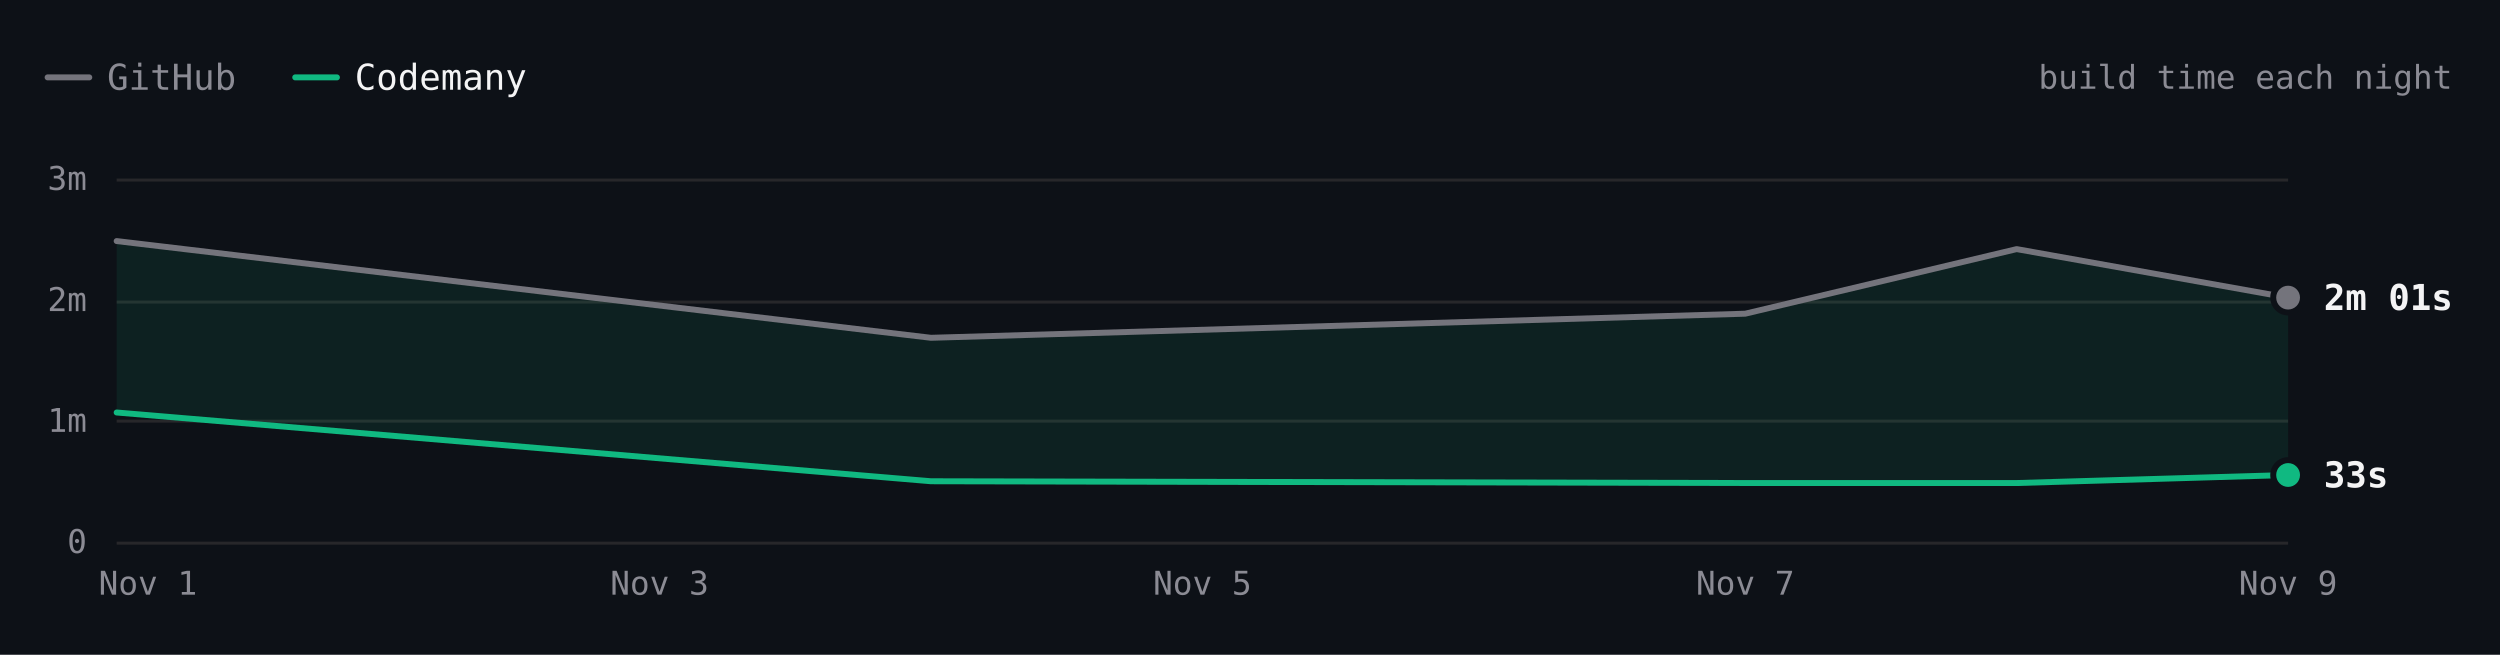
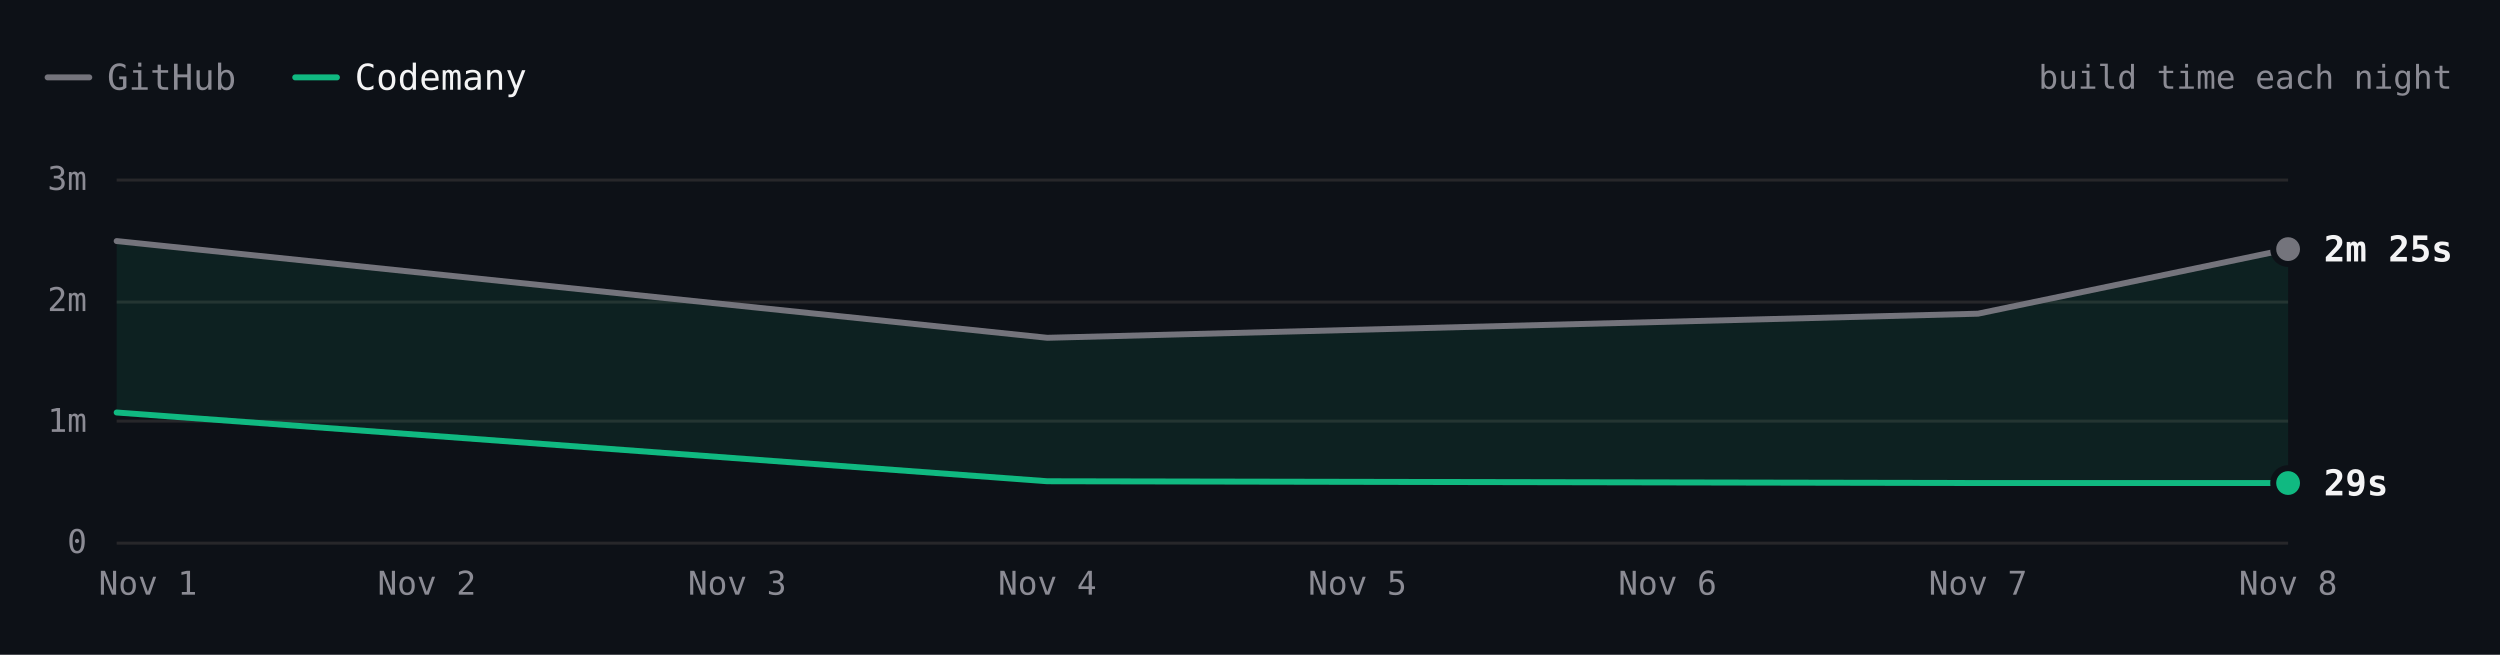
- <svg xmlns="http://www.w3.org/2000/svg" viewBox="0 0 840 220" width="840" height="220" role="img" aria-label="Hugo build time each night over 5 nights. Latest: GitHub 2m 01s, Codemany 33s. Overall: 4.0× faster." font-family="'JetBrains Mono', ui-monospace, SFMono-Regular, Menlo, monospace" style="max-width:100%;height:auto;font-variant-numeric:tabular-nums">
+ <svg xmlns="http://www.w3.org/2000/svg" viewBox="0 0 840 220" width="840" height="220" role="img" aria-label="Hugo build time each night over 4 nights. Latest: GitHub 2m 25s, Codemany 29s. Overall: 4.4× faster." font-family="'JetBrains Mono', ui-monospace, SFMono-Regular, Menlo, monospace" style="max-width:100%;height:auto;font-variant-numeric:tabular-nums">
  <rect width="840" height="220" fill="#0d1117" />
  <path d="M16 26h14" stroke="#74747c" stroke-width="2" stroke-linecap="round" />
  <text x="36" y="26" font-size="12" fill="#8b8b94" dominant-baseline="central">GitHub</text>
  <path d="M99.2 26h14" stroke="#10b981" stroke-width="2" stroke-linecap="round" />
  <text x="119.2" y="26" font-size="12" fill="#f4f4f5" dominant-baseline="central">Codemany</text>
  <text x="824" y="26" font-size="11" fill="#8b8b94" text-anchor="end" dominant-baseline="central">build time each night</text>
  <path d="M39.2 182.5L768.8 182.5" stroke="#27272a" stroke-width="1" fill="none" />
  <text x="29.2" y="182" font-size="11" fill="#8b8b94" text-anchor="end" dominant-baseline="central">0</text>
  <path d="M39.2 141.5L768.8 141.5" stroke="#27272a" stroke-width="1" fill="none" />
  <text x="29.2" y="141.3" font-size="11" fill="#8b8b94" text-anchor="end" dominant-baseline="central">1m</text>
  <path d="M39.2 101.5L768.8 101.5" stroke="#27272a" stroke-width="1" fill="none" />
  <text x="29.2" y="100.7" font-size="11" fill="#8b8b94" text-anchor="end" dominant-baseline="central">2m</text>
  <path d="M39.2 60.5L768.8 60.5" stroke="#27272a" stroke-width="1" fill="none" />
  <text x="29.2" y="60" font-size="11" fill="#8b8b94" text-anchor="end" dominant-baseline="central">3m</text>
-   <text x="768.8" y="196" font-size="11" fill="#8b8b94" text-anchor="middle" dominant-baseline="central">Nov 9</text>
-   <text x="586.4" y="196" font-size="11" fill="#8b8b94" text-anchor="middle" dominant-baseline="central">Nov 7</text>
-   <text x="404" y="196" font-size="11" fill="#8b8b94" text-anchor="middle" dominant-baseline="central">Nov 5</text>
-   <text x="221.6" y="196" font-size="11" fill="#8b8b94" text-anchor="middle" dominant-baseline="central">Nov 3</text>
+   <text x="768.8" y="196" font-size="11" fill="#8b8b94" text-anchor="middle" dominant-baseline="central">Nov 8</text>
+   <text x="664.6" y="196" font-size="11" fill="#8b8b94" text-anchor="middle" dominant-baseline="central">Nov 7</text>
+   <text x="560.3" y="196" font-size="11" fill="#8b8b94" text-anchor="middle" dominant-baseline="central">Nov 6</text>
+   <text x="456.1" y="196" font-size="11" fill="#8b8b94" text-anchor="middle" dominant-baseline="central">Nov 5</text>
+   <text x="351.9" y="196" font-size="11" fill="#8b8b94" text-anchor="middle" dominant-baseline="central">Nov 4</text>
+   <text x="247.7" y="196" font-size="11" fill="#8b8b94" text-anchor="middle" dominant-baseline="central">Nov 3</text>
+   <text x="143.4" y="196" font-size="11" fill="#8b8b94" text-anchor="middle" dominant-baseline="central">Nov 2</text>
  <text x="49.7" y="196" font-size="11" fill="#8b8b94" text-anchor="middle" dominant-baseline="central">Nov 1</text>
-   <path d="M39.2 81L312.8 113.5L586.4 105.4L677.6 83.7L768.8 100L768.8 159.6L677.6 162.3L586.4 162.3L312.8 161.7L39.2 138.6Z" fill="rgba(16,185,129,0.10)" />
-   <path d="M39.2 81L312.8 113.5L586.4 105.4L677.6 83.7L768.8 100" fill="none" stroke="#74747c" stroke-width="2" stroke-linecap="round" stroke-linejoin="round" />
-   <path d="M39.2 138.6L312.8 161.7L586.4 162.3L677.6 162.3L768.8 159.6" fill="none" stroke="#10b981" stroke-width="2" stroke-linecap="round" stroke-linejoin="round" />
-   <circle cx="768.8" cy="100" r="6" fill="#0d1117" />
-   <circle cx="768.8" cy="100" r="4" fill="#74747c" />
-   <text x="780.8" y="100" font-size="12" fill="#f4f4f5" font-weight="600" dominant-baseline="central">2m 01s</text>
-   <circle cx="768.8" cy="159.6" r="6" fill="#0d1117" />
-   <circle cx="768.8" cy="159.6" r="4" fill="#10b981" />
-   <text x="780.8" y="159.6" font-size="12" fill="#f4f4f5" font-weight="600" dominant-baseline="central">33s</text>
+   <path d="M39.2 81L351.9 113.5L664.6 105.4L768.8 83.7L768.8 162.3L664.6 162.3L351.9 161.7L39.2 138.6Z" fill="rgba(16,185,129,0.10)" />
+   <path d="M39.2 81L351.9 113.5L664.6 105.4L768.8 83.7" fill="none" stroke="#74747c" stroke-width="2" stroke-linecap="round" stroke-linejoin="round" />
+   <path d="M39.2 138.6L351.9 161.7L664.6 162.3L768.8 162.3" fill="none" stroke="#10b981" stroke-width="2" stroke-linecap="round" stroke-linejoin="round" />
+   <circle cx="768.8" cy="83.7" r="6" fill="#0d1117" />
+   <circle cx="768.8" cy="83.7" r="4" fill="#74747c" />
+   <text x="780.8" y="83.7" font-size="12" fill="#f4f4f5" font-weight="600" dominant-baseline="central">2m 25s</text>
+   <circle cx="768.8" cy="162.3" r="6" fill="#0d1117" />
+   <circle cx="768.8" cy="162.3" r="4" fill="#10b981" />
+   <text x="780.8" y="162.3" font-size="12" fill="#f4f4f5" font-weight="600" dominant-baseline="central">29s</text>
  <circle class="bench-mark" cx="39.2" cy="81" r="12" fill="#0d1117" fill-opacity="0" data-tip="Hugo · GitHub · 2m 29s · Nov 1" data-href="https://github.com/codemanyhq/bench-private/actions/runs/41357757246/job/125001439104" style="cursor:pointer" />
  <circle class="bench-mark" cx="39.2" cy="138.6" r="12" fill="#0d1117" fill-opacity="0" data-tip="Hugo · Codemany · 1m 04s · Nov 1" data-href="https://github.com/codemanyhq/bench/actions/runs/41189686531/job/124809425392" style="cursor:pointer" />
-   <circle class="bench-mark" cx="312.8" cy="113.5" r="12" fill="#0d1117" fill-opacity="0" data-tip="Hugo · GitHub · 1m 41s · Nov 4" data-href="https://github.com/codemanyhq/bench-private/actions/runs/41834014108/job/126588227187" style="cursor:pointer" />
-   <circle class="bench-mark" cx="312.8" cy="161.7" r="12" fill="#0d1117" fill-opacity="0" data-tip="Hugo · Codemany · 30s · Nov 4" data-href="https://github.com/codemanyhq/bench/actions/runs/41817717722/job/126532686624" style="cursor:pointer" />
-   <circle class="bench-mark" cx="586.4" cy="105.4" r="12" fill="#0d1117" fill-opacity="0" data-tip="Hugo · GitHub · 1m 53s · Nov 7" data-href="https://github.com/codemanyhq/bench-private/actions/runs/42342779574/job/128313955187" style="cursor:pointer" />
-   <circle class="bench-mark" cx="586.4" cy="162.3" r="12" fill="#0d1117" fill-opacity="0" data-tip="Hugo · Codemany · 29s · Nov 7" data-href="https://github.com/codemanyhq/bench/actions/runs/42363100897/job/128383571569" style="cursor:pointer" />
-   <circle class="bench-mark" cx="677.6" cy="83.7" r="12" fill="#0d1117" fill-opacity="0" data-tip="Hugo · GitHub · 2m 25s · Nov 8" data-href="https://github.com/codemanyhq/bench-private/actions/runs/42477866952/job/128905525184" style="cursor:pointer" />
-   <circle class="bench-mark" cx="677.6" cy="162.3" r="12" fill="#0d1117" fill-opacity="0" data-tip="Hugo · Codemany · 29s · Nov 8" data-href="https://github.com/codemanyhq/bench/actions/runs/42471415877/job/128905482117" style="cursor:pointer" />
-   <circle class="bench-mark" cx="768.8" cy="100" r="12" fill="#0d1117" fill-opacity="0" data-tip="Hugo · GitHub · 2m 01s · Nov 9" data-href="https://github.com/codemanyhq/bench-private/actions/runs/42629210782/job/129200880913" style="cursor:pointer" />
-   <circle class="bench-mark" cx="768.8" cy="159.6" r="12" fill="#0d1117" fill-opacity="0" data-tip="Hugo · Codemany · 33s · Nov 9" data-href="https://github.com/codemanyhq/bench/actions/runs/42610365978/job/129323098916" style="cursor:pointer" />
+   <circle class="bench-mark" cx="351.9" cy="113.5" r="12" fill="#0d1117" fill-opacity="0" data-tip="Hugo · GitHub · 1m 41s · Nov 4" data-href="https://github.com/codemanyhq/bench-private/actions/runs/41834014108/job/126588227187" style="cursor:pointer" />
+   <circle class="bench-mark" cx="351.9" cy="161.7" r="12" fill="#0d1117" fill-opacity="0" data-tip="Hugo · Codemany · 30s · Nov 4" data-href="https://github.com/codemanyhq/bench/actions/runs/41817717722/job/126532686624" style="cursor:pointer" />
+   <circle class="bench-mark" cx="664.6" cy="105.4" r="12" fill="#0d1117" fill-opacity="0" data-tip="Hugo · GitHub · 1m 53s · Nov 7" data-href="https://github.com/codemanyhq/bench-private/actions/runs/42342779574/job/128313955187" style="cursor:pointer" />
+   <circle class="bench-mark" cx="664.6" cy="162.3" r="12" fill="#0d1117" fill-opacity="0" data-tip="Hugo · Codemany · 29s · Nov 7" data-href="https://github.com/codemanyhq/bench/actions/runs/42363100897/job/128383571569" style="cursor:pointer" />
+   <circle class="bench-mark" cx="768.8" cy="83.7" r="12" fill="#0d1117" fill-opacity="0" data-tip="Hugo · GitHub · 2m 25s · Nov 8" data-href="https://github.com/codemanyhq/bench-private/actions/runs/42477866952/job/128905525184" style="cursor:pointer" />
+   <circle class="bench-mark" cx="768.8" cy="162.3" r="12" fill="#0d1117" fill-opacity="0" data-tip="Hugo · Codemany · 29s · Nov 8" data-href="https://github.com/codemanyhq/bench/actions/runs/42471415877/job/128905482117" style="cursor:pointer" />
</svg>
